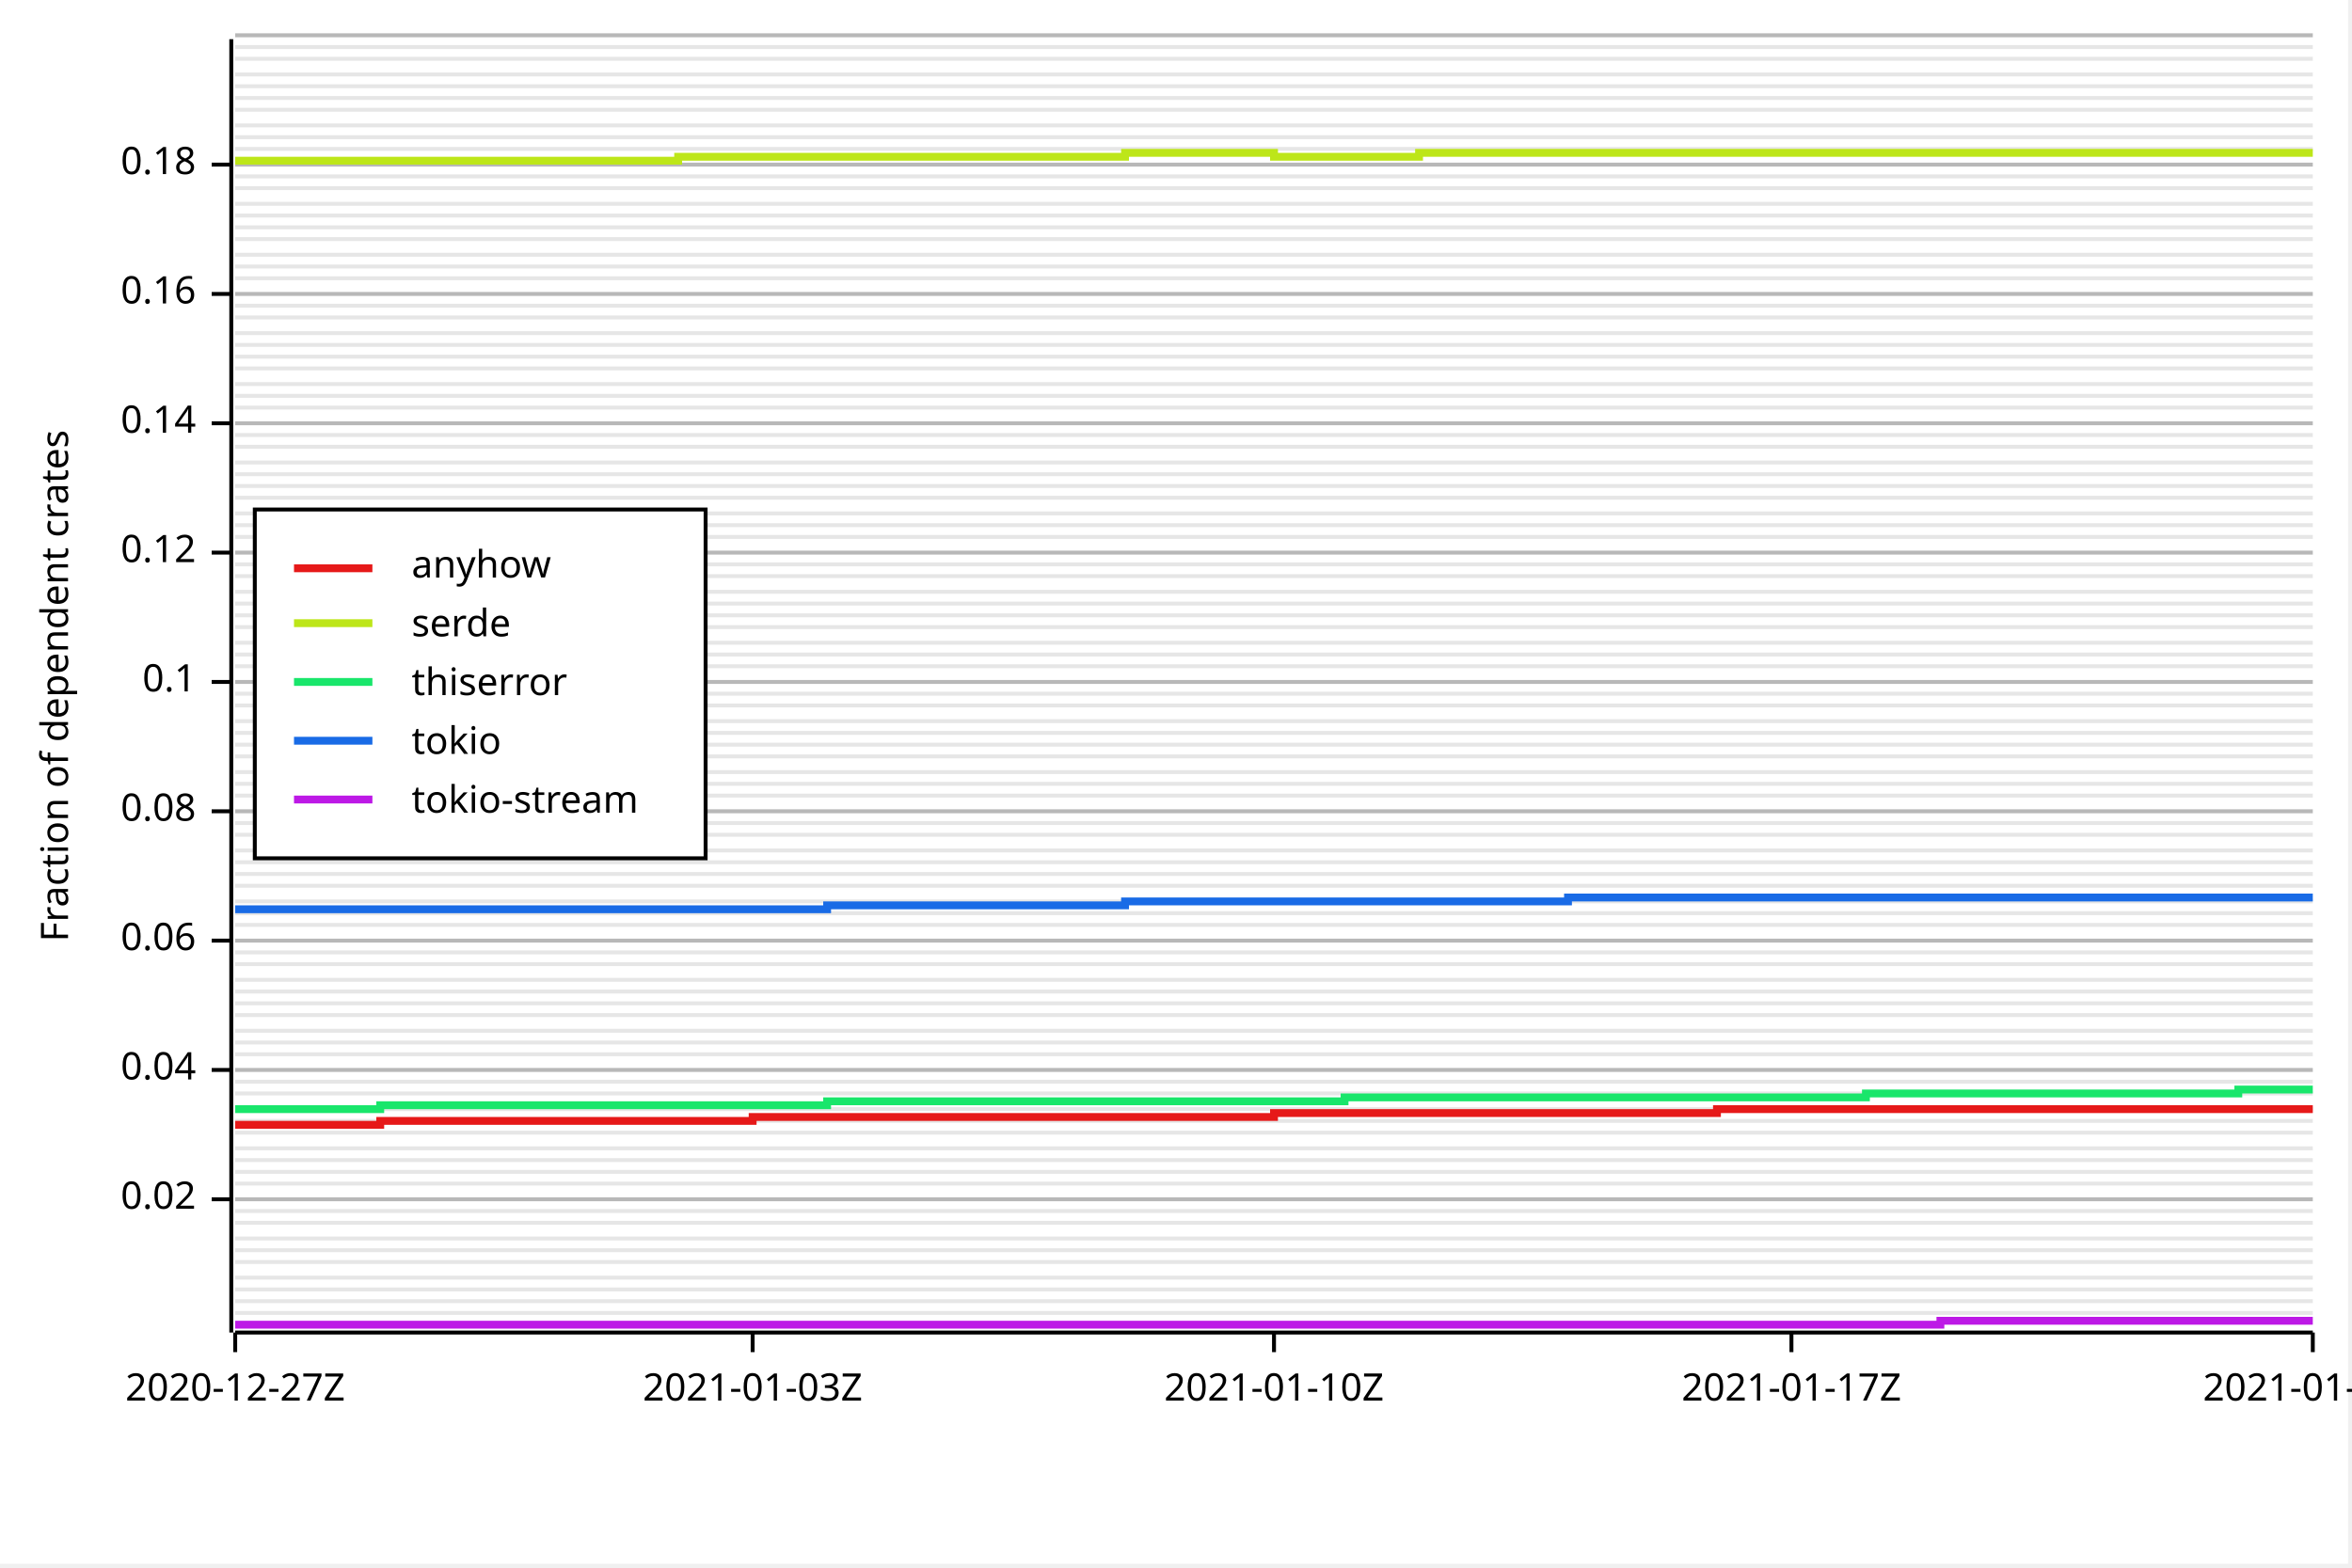
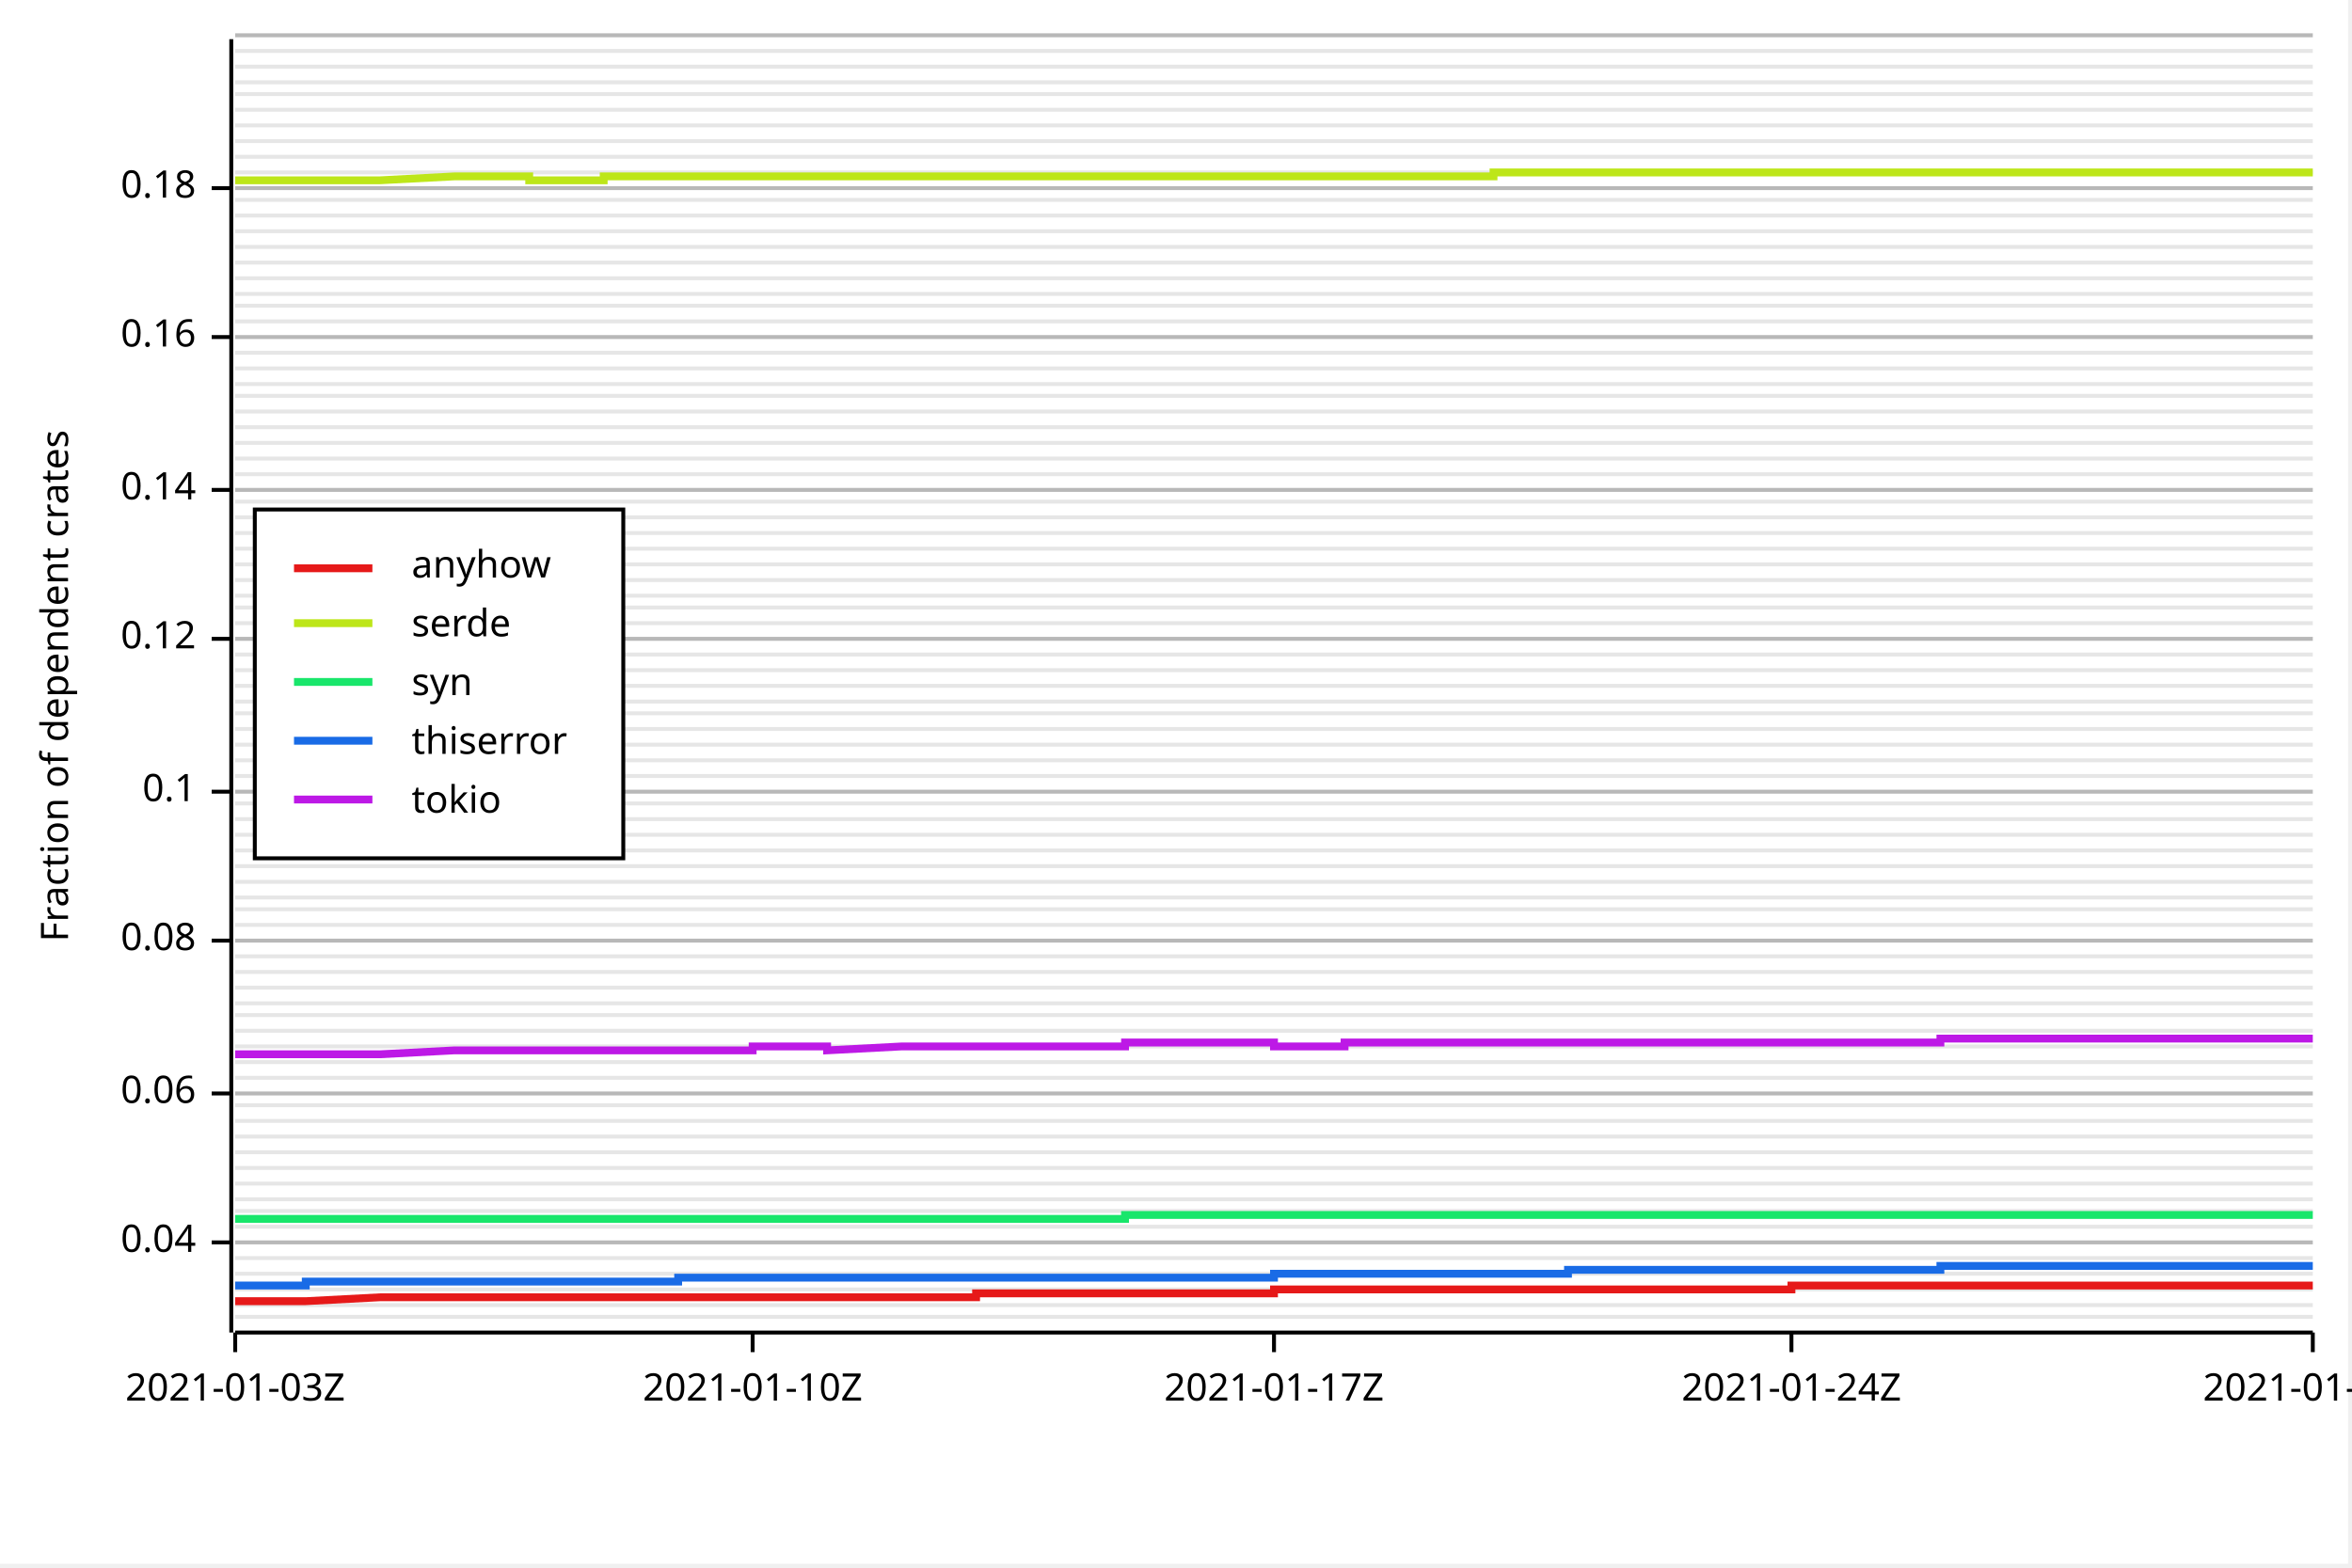
<svg xmlns="http://www.w3.org/2000/svg" width="600" height="400" viewBox="0 0 600 400">
  <rect x="0" y="0" width="599" height="399" opacity="1" fill="#FFFFFF" stroke="none" />
-   <line opacity="0.1" stroke="#000000" stroke-width="1" x1="60" y1="335" x2="590" y2="335" />
-   <line opacity="0.1" stroke="#000000" stroke-width="1" x1="60" y1="332" x2="590" y2="332" />
+   <line opacity="0.1" stroke="#000000" stroke-width="1" x1="60" y1="336" x2="590" y2="336" />
+   <line opacity="0.1" stroke="#000000" stroke-width="1" x1="60" y1="333" x2="590" y2="333" />
  <line opacity="0.1" stroke="#000000" stroke-width="1" x1="60" y1="329" x2="590" y2="329" />
-   <line opacity="0.1" stroke="#000000" stroke-width="1" x1="60" y1="326" x2="590" y2="326" />
-   <line opacity="0.1" stroke="#000000" stroke-width="1" x1="60" y1="322" x2="590" y2="322" />
-   <line opacity="0.1" stroke="#000000" stroke-width="1" x1="60" y1="319" x2="590" y2="319" />
-   <line opacity="0.1" stroke="#000000" stroke-width="1" x1="60" y1="316" x2="590" y2="316" />
-   <line opacity="0.1" stroke="#000000" stroke-width="1" x1="60" y1="312" x2="590" y2="312" />
+   <line opacity="0.1" stroke="#000000" stroke-width="1" x1="60" y1="325" x2="590" y2="325" />
+   <line opacity="0.1" stroke="#000000" stroke-width="1" x1="60" y1="321" x2="590" y2="321" />
+   <line opacity="0.1" stroke="#000000" stroke-width="1" x1="60" y1="317" x2="590" y2="317" />
+   <line opacity="0.1" stroke="#000000" stroke-width="1" x1="60" y1="313" x2="590" y2="313" />
  <line opacity="0.1" stroke="#000000" stroke-width="1" x1="60" y1="309" x2="590" y2="309" />
  <line opacity="0.1" stroke="#000000" stroke-width="1" x1="60" y1="306" x2="590" y2="306" />
  <line opacity="0.1" stroke="#000000" stroke-width="1" x1="60" y1="302" x2="590" y2="302" />
-   <line opacity="0.1" stroke="#000000" stroke-width="1" x1="60" y1="299" x2="590" y2="299" />
-   <line opacity="0.1" stroke="#000000" stroke-width="1" x1="60" y1="296" x2="590" y2="296" />
-   <line opacity="0.1" stroke="#000000" stroke-width="1" x1="60" y1="293" x2="590" y2="293" />
-   <line opacity="0.1" stroke="#000000" stroke-width="1" x1="60" y1="289" x2="590" y2="289" />
+   <line opacity="0.1" stroke="#000000" stroke-width="1" x1="60" y1="298" x2="590" y2="298" />
+   <line opacity="0.1" stroke="#000000" stroke-width="1" x1="60" y1="294" x2="590" y2="294" />
+   <line opacity="0.1" stroke="#000000" stroke-width="1" x1="60" y1="290" x2="590" y2="290" />
  <line opacity="0.1" stroke="#000000" stroke-width="1" x1="60" y1="286" x2="590" y2="286" />
-   <line opacity="0.1" stroke="#000000" stroke-width="1" x1="60" y1="283" x2="590" y2="283" />
+   <line opacity="0.1" stroke="#000000" stroke-width="1" x1="60" y1="282" x2="590" y2="282" />
  <line opacity="0.1" stroke="#000000" stroke-width="1" x1="60" y1="279" x2="590" y2="279" />
-   <line opacity="0.1" stroke="#000000" stroke-width="1" x1="60" y1="276" x2="590" y2="276" />
-   <line opacity="0.1" stroke="#000000" stroke-width="1" x1="60" y1="273" x2="590" y2="273" />
-   <line opacity="0.1" stroke="#000000" stroke-width="1" x1="60" y1="269" x2="590" y2="269" />
-   <line opacity="0.1" stroke="#000000" stroke-width="1" x1="60" y1="266" x2="590" y2="266" />
+   <line opacity="0.1" stroke="#000000" stroke-width="1" x1="60" y1="275" x2="590" y2="275" />
+   <line opacity="0.1" stroke="#000000" stroke-width="1" x1="60" y1="271" x2="590" y2="271" />
+   <line opacity="0.1" stroke="#000000" stroke-width="1" x1="60" y1="267" x2="590" y2="267" />
  <line opacity="0.1" stroke="#000000" stroke-width="1" x1="60" y1="263" x2="590" y2="263" />
  <line opacity="0.1" stroke="#000000" stroke-width="1" x1="60" y1="259" x2="590" y2="259" />
  <line opacity="0.1" stroke="#000000" stroke-width="1" x1="60" y1="256" x2="590" y2="256" />
-   <line opacity="0.1" stroke="#000000" stroke-width="1" x1="60" y1="253" x2="590" y2="253" />
-   <line opacity="0.1" stroke="#000000" stroke-width="1" x1="60" y1="250" x2="590" y2="250" />
-   <line opacity="0.1" stroke="#000000" stroke-width="1" x1="60" y1="246" x2="590" y2="246" />
-   <line opacity="0.1" stroke="#000000" stroke-width="1" x1="60" y1="243" x2="590" y2="243" />
+   <line opacity="0.1" stroke="#000000" stroke-width="1" x1="60" y1="252" x2="590" y2="252" />
+   <line opacity="0.1" stroke="#000000" stroke-width="1" x1="60" y1="248" x2="590" y2="248" />
+   <line opacity="0.1" stroke="#000000" stroke-width="1" x1="60" y1="244" x2="590" y2="244" />
  <line opacity="0.1" stroke="#000000" stroke-width="1" x1="60" y1="240" x2="590" y2="240" />
  <line opacity="0.1" stroke="#000000" stroke-width="1" x1="60" y1="236" x2="590" y2="236" />
-   <line opacity="0.1" stroke="#000000" stroke-width="1" x1="60" y1="233" x2="590" y2="233" />
-   <line opacity="0.1" stroke="#000000" stroke-width="1" x1="60" y1="230" x2="590" y2="230" />
-   <line opacity="0.1" stroke="#000000" stroke-width="1" x1="60" y1="226" x2="590" y2="226" />
-   <line opacity="0.1" stroke="#000000" stroke-width="1" x1="60" y1="223" x2="590" y2="223" />
-   <line opacity="0.1" stroke="#000000" stroke-width="1" x1="60" y1="220" x2="590" y2="220" />
+   <line opacity="0.1" stroke="#000000" stroke-width="1" x1="60" y1="232" x2="590" y2="232" />
+   <line opacity="0.1" stroke="#000000" stroke-width="1" x1="60" y1="229" x2="590" y2="229" />
+   <line opacity="0.1" stroke="#000000" stroke-width="1" x1="60" y1="225" x2="590" y2="225" />
+   <line opacity="0.1" stroke="#000000" stroke-width="1" x1="60" y1="221" x2="590" y2="221" />
  <line opacity="0.1" stroke="#000000" stroke-width="1" x1="60" y1="217" x2="590" y2="217" />
  <line opacity="0.1" stroke="#000000" stroke-width="1" x1="60" y1="213" x2="590" y2="213" />
-   <line opacity="0.1" stroke="#000000" stroke-width="1" x1="60" y1="210" x2="590" y2="210" />
-   <line opacity="0.1" stroke="#000000" stroke-width="1" x1="60" y1="207" x2="590" y2="207" />
-   <line opacity="0.1" stroke="#000000" stroke-width="1" x1="60" y1="203" x2="590" y2="203" />
-   <line opacity="0.1" stroke="#000000" stroke-width="1" x1="60" y1="200" x2="590" y2="200" />
-   <line opacity="0.1" stroke="#000000" stroke-width="1" x1="60" y1="197" x2="590" y2="197" />
-   <line opacity="0.1" stroke="#000000" stroke-width="1" x1="60" y1="193" x2="590" y2="193" />
+   <line opacity="0.1" stroke="#000000" stroke-width="1" x1="60" y1="209" x2="590" y2="209" />
+   <line opacity="0.1" stroke="#000000" stroke-width="1" x1="60" y1="205" x2="590" y2="205" />
+   <line opacity="0.1" stroke="#000000" stroke-width="1" x1="60" y1="202" x2="590" y2="202" />
+   <line opacity="0.1" stroke="#000000" stroke-width="1" x1="60" y1="198" x2="590" y2="198" />
+   <line opacity="0.1" stroke="#000000" stroke-width="1" x1="60" y1="194" x2="590" y2="194" />
  <line opacity="0.1" stroke="#000000" stroke-width="1" x1="60" y1="190" x2="590" y2="190" />
-   <line opacity="0.1" stroke="#000000" stroke-width="1" x1="60" y1="187" x2="590" y2="187" />
-   <line opacity="0.1" stroke="#000000" stroke-width="1" x1="60" y1="184" x2="590" y2="184" />
-   <line opacity="0.1" stroke="#000000" stroke-width="1" x1="60" y1="180" x2="590" y2="180" />
-   <line opacity="0.1" stroke="#000000" stroke-width="1" x1="60" y1="177" x2="590" y2="177" />
-   <line opacity="0.1" stroke="#000000" stroke-width="1" x1="60" y1="174" x2="590" y2="174" />
-   <line opacity="0.1" stroke="#000000" stroke-width="1" x1="60" y1="170" x2="590" y2="170" />
+   <line opacity="0.1" stroke="#000000" stroke-width="1" x1="60" y1="186" x2="590" y2="186" />
+   <line opacity="0.1" stroke="#000000" stroke-width="1" x1="60" y1="182" x2="590" y2="182" />
+   <line opacity="0.1" stroke="#000000" stroke-width="1" x1="60" y1="179" x2="590" y2="179" />
+   <line opacity="0.1" stroke="#000000" stroke-width="1" x1="60" y1="175" x2="590" y2="175" />
+   <line opacity="0.1" stroke="#000000" stroke-width="1" x1="60" y1="171" x2="590" y2="171" />
  <line opacity="0.1" stroke="#000000" stroke-width="1" x1="60" y1="167" x2="590" y2="167" />
-   <line opacity="0.1" stroke="#000000" stroke-width="1" x1="60" y1="164" x2="590" y2="164" />
-   <line opacity="0.1" stroke="#000000" stroke-width="1" x1="60" y1="160" x2="590" y2="160" />
-   <line opacity="0.1" stroke="#000000" stroke-width="1" x1="60" y1="157" x2="590" y2="157" />
-   <line opacity="0.1" stroke="#000000" stroke-width="1" x1="60" y1="154" x2="590" y2="154" />
-   <line opacity="0.1" stroke="#000000" stroke-width="1" x1="60" y1="151" x2="590" y2="151" />
-   <line opacity="0.1" stroke="#000000" stroke-width="1" x1="60" y1="147" x2="590" y2="147" />
+   <line opacity="0.1" stroke="#000000" stroke-width="1" x1="60" y1="163" x2="590" y2="163" />
+   <line opacity="0.1" stroke="#000000" stroke-width="1" x1="60" y1="159" x2="590" y2="159" />
+   <line opacity="0.1" stroke="#000000" stroke-width="1" x1="60" y1="155" x2="590" y2="155" />
+   <line opacity="0.1" stroke="#000000" stroke-width="1" x1="60" y1="152" x2="590" y2="152" />
+   <line opacity="0.1" stroke="#000000" stroke-width="1" x1="60" y1="148" x2="590" y2="148" />
  <line opacity="0.1" stroke="#000000" stroke-width="1" x1="60" y1="144" x2="590" y2="144" />
-   <line opacity="0.1" stroke="#000000" stroke-width="1" x1="60" y1="141" x2="590" y2="141" />
-   <line opacity="0.1" stroke="#000000" stroke-width="1" x1="60" y1="137" x2="590" y2="137" />
-   <line opacity="0.1" stroke="#000000" stroke-width="1" x1="60" y1="134" x2="590" y2="134" />
-   <line opacity="0.1" stroke="#000000" stroke-width="1" x1="60" y1="131" x2="590" y2="131" />
-   <line opacity="0.1" stroke="#000000" stroke-width="1" x1="60" y1="127" x2="590" y2="127" />
-   <line opacity="0.1" stroke="#000000" stroke-width="1" x1="60" y1="124" x2="590" y2="124" />
+   <line opacity="0.1" stroke="#000000" stroke-width="1" x1="60" y1="140" x2="590" y2="140" />
+   <line opacity="0.1" stroke="#000000" stroke-width="1" x1="60" y1="136" x2="590" y2="136" />
+   <line opacity="0.1" stroke="#000000" stroke-width="1" x1="60" y1="132" x2="590" y2="132" />
+   <line opacity="0.1" stroke="#000000" stroke-width="1" x1="60" y1="128" x2="590" y2="128" />
+   <line opacity="0.1" stroke="#000000" stroke-width="1" x1="60" y1="125" x2="590" y2="125" />
  <line opacity="0.1" stroke="#000000" stroke-width="1" x1="60" y1="121" x2="590" y2="121" />
-   <line opacity="0.1" stroke="#000000" stroke-width="1" x1="60" y1="118" x2="590" y2="118" />
-   <line opacity="0.1" stroke="#000000" stroke-width="1" x1="60" y1="114" x2="590" y2="114" />
-   <line opacity="0.1" stroke="#000000" stroke-width="1" x1="60" y1="111" x2="590" y2="111" />
-   <line opacity="0.1" stroke="#000000" stroke-width="1" x1="60" y1="108" x2="590" y2="108" />
-   <line opacity="0.1" stroke="#000000" stroke-width="1" x1="60" y1="104" x2="590" y2="104" />
+   <line opacity="0.1" stroke="#000000" stroke-width="1" x1="60" y1="117" x2="590" y2="117" />
+   <line opacity="0.1" stroke="#000000" stroke-width="1" x1="60" y1="113" x2="590" y2="113" />
+   <line opacity="0.1" stroke="#000000" stroke-width="1" x1="60" y1="109" x2="590" y2="109" />
+   <line opacity="0.1" stroke="#000000" stroke-width="1" x1="60" y1="105" x2="590" y2="105" />
  <line opacity="0.1" stroke="#000000" stroke-width="1" x1="60" y1="101" x2="590" y2="101" />
  <line opacity="0.1" stroke="#000000" stroke-width="1" x1="60" y1="98" x2="590" y2="98" />
  <line opacity="0.1" stroke="#000000" stroke-width="1" x1="60" y1="94" x2="590" y2="94" />
-   <line opacity="0.1" stroke="#000000" stroke-width="1" x1="60" y1="91" x2="590" y2="91" />
-   <line opacity="0.1" stroke="#000000" stroke-width="1" x1="60" y1="88" x2="590" y2="88" />
-   <line opacity="0.1" stroke="#000000" stroke-width="1" x1="60" y1="85" x2="590" y2="85" />
-   <line opacity="0.1" stroke="#000000" stroke-width="1" x1="60" y1="81" x2="590" y2="81" />
+   <line opacity="0.1" stroke="#000000" stroke-width="1" x1="60" y1="90" x2="590" y2="90" />
+   <line opacity="0.1" stroke="#000000" stroke-width="1" x1="60" y1="86" x2="590" y2="86" />
+   <line opacity="0.1" stroke="#000000" stroke-width="1" x1="60" y1="82" x2="590" y2="82" />
  <line opacity="0.1" stroke="#000000" stroke-width="1" x1="60" y1="78" x2="590" y2="78" />
  <line opacity="0.1" stroke="#000000" stroke-width="1" x1="60" y1="75" x2="590" y2="75" />
  <line opacity="0.1" stroke="#000000" stroke-width="1" x1="60" y1="71" x2="590" y2="71" />
-   <line opacity="0.1" stroke="#000000" stroke-width="1" x1="60" y1="68" x2="590" y2="68" />
-   <line opacity="0.1" stroke="#000000" stroke-width="1" x1="60" y1="65" x2="590" y2="65" />
-   <line opacity="0.1" stroke="#000000" stroke-width="1" x1="60" y1="61" x2="590" y2="61" />
-   <line opacity="0.1" stroke="#000000" stroke-width="1" x1="60" y1="58" x2="590" y2="58" />
+   <line opacity="0.1" stroke="#000000" stroke-width="1" x1="60" y1="67" x2="590" y2="67" />
+   <line opacity="0.1" stroke="#000000" stroke-width="1" x1="60" y1="63" x2="590" y2="63" />
+   <line opacity="0.1" stroke="#000000" stroke-width="1" x1="60" y1="59" x2="590" y2="59" />
  <line opacity="0.1" stroke="#000000" stroke-width="1" x1="60" y1="55" x2="590" y2="55" />
-   <line opacity="0.1" stroke="#000000" stroke-width="1" x1="60" y1="52" x2="590" y2="52" />
+   <line opacity="0.1" stroke="#000000" stroke-width="1" x1="60" y1="51" x2="590" y2="51" />
  <line opacity="0.1" stroke="#000000" stroke-width="1" x1="60" y1="48" x2="590" y2="48" />
-   <line opacity="0.1" stroke="#000000" stroke-width="1" x1="60" y1="45" x2="590" y2="45" />
-   <line opacity="0.1" stroke="#000000" stroke-width="1" x1="60" y1="42" x2="590" y2="42" />
-   <line opacity="0.1" stroke="#000000" stroke-width="1" x1="60" y1="38" x2="590" y2="38" />
-   <line opacity="0.1" stroke="#000000" stroke-width="1" x1="60" y1="35" x2="590" y2="35" />
+   <line opacity="0.1" stroke="#000000" stroke-width="1" x1="60" y1="44" x2="590" y2="44" />
+   <line opacity="0.1" stroke="#000000" stroke-width="1" x1="60" y1="40" x2="590" y2="40" />
+   <line opacity="0.1" stroke="#000000" stroke-width="1" x1="60" y1="36" x2="590" y2="36" />
  <line opacity="0.1" stroke="#000000" stroke-width="1" x1="60" y1="32" x2="590" y2="32" />
  <line opacity="0.1" stroke="#000000" stroke-width="1" x1="60" y1="28" x2="590" y2="28" />
-   <line opacity="0.1" stroke="#000000" stroke-width="1" x1="60" y1="25" x2="590" y2="25" />
-   <line opacity="0.1" stroke="#000000" stroke-width="1" x1="60" y1="22" x2="590" y2="22" />
-   <line opacity="0.1" stroke="#000000" stroke-width="1" x1="60" y1="19" x2="590" y2="19" />
-   <line opacity="0.1" stroke="#000000" stroke-width="1" x1="60" y1="15" x2="590" y2="15" />
-   <line opacity="0.1" stroke="#000000" stroke-width="1" x1="60" y1="12" x2="590" y2="12" />
+   <line opacity="0.1" stroke="#000000" stroke-width="1" x1="60" y1="24" x2="590" y2="24" />
+   <line opacity="0.1" stroke="#000000" stroke-width="1" x1="60" y1="21" x2="590" y2="21" />
+   <line opacity="0.1" stroke="#000000" stroke-width="1" x1="60" y1="17" x2="590" y2="17" />
+   <line opacity="0.1" stroke="#000000" stroke-width="1" x1="60" y1="13" x2="590" y2="13" />
  <line opacity="0.1" stroke="#000000" stroke-width="1" x1="60" y1="9" x2="590" y2="9" />
  <text x="10" y="175" dy="0.76em" text-anchor="middle" font-family="sans-serif" font-size="9.677" opacity="1" fill="#000000" transform="rotate(270, 10, 175)">
Fraction of dependent crates
</text>
-   <line opacity="0.2" stroke="#000000" stroke-width="1" x1="60" y1="306" x2="590" y2="306" />
-   <line opacity="0.2" stroke="#000000" stroke-width="1" x1="60" y1="273" x2="590" y2="273" />
+   <line opacity="0.2" stroke="#000000" stroke-width="1" x1="60" y1="317" x2="590" y2="317" />
+   <line opacity="0.2" stroke="#000000" stroke-width="1" x1="60" y1="279" x2="590" y2="279" />
  <line opacity="0.2" stroke="#000000" stroke-width="1" x1="60" y1="240" x2="590" y2="240" />
-   <line opacity="0.2" stroke="#000000" stroke-width="1" x1="60" y1="207" x2="590" y2="207" />
-   <line opacity="0.2" stroke="#000000" stroke-width="1" x1="60" y1="174" x2="590" y2="174" />
-   <line opacity="0.2" stroke="#000000" stroke-width="1" x1="60" y1="141" x2="590" y2="141" />
-   <line opacity="0.2" stroke="#000000" stroke-width="1" x1="60" y1="108" x2="590" y2="108" />
-   <line opacity="0.2" stroke="#000000" stroke-width="1" x1="60" y1="75" x2="590" y2="75" />
-   <line opacity="0.2" stroke="#000000" stroke-width="1" x1="60" y1="42" x2="590" y2="42" />
+   <line opacity="0.2" stroke="#000000" stroke-width="1" x1="60" y1="202" x2="590" y2="202" />
+   <line opacity="0.2" stroke="#000000" stroke-width="1" x1="60" y1="163" x2="590" y2="163" />
+   <line opacity="0.2" stroke="#000000" stroke-width="1" x1="60" y1="125" x2="590" y2="125" />
+   <line opacity="0.2" stroke="#000000" stroke-width="1" x1="60" y1="86" x2="590" y2="86" />
+   <line opacity="0.2" stroke="#000000" stroke-width="1" x1="60" y1="48" x2="590" y2="48" />
  <line opacity="0.2" stroke="#000000" stroke-width="1" x1="60" y1="9" x2="590" y2="9" />
  <polyline fill="none" opacity="1" stroke="#000000" stroke-width="1" points="59,10 59,340 " />
-   <text x="50" y="306" dy="0.5ex" text-anchor="end" font-family="sans-serif" font-size="9.677" opacity="1" fill="#000000">
- 0.02
- </text>
-   <polyline fill="none" opacity="1" stroke="#000000" stroke-width="1" points="54,306 59,306 " />
-   <text x="50" y="273" dy="0.5ex" text-anchor="end" font-family="sans-serif" font-size="9.677" opacity="1" fill="#000000">
+   <text x="50" y="317" dy="0.5ex" text-anchor="end" font-family="sans-serif" font-size="9.677" opacity="1" fill="#000000">
0.04
</text>
-   <polyline fill="none" opacity="1" stroke="#000000" stroke-width="1" points="54,273 59,273 " />
-   <text x="50" y="240" dy="0.5ex" text-anchor="end" font-family="sans-serif" font-size="9.677" opacity="1" fill="#000000">
+   <polyline fill="none" opacity="1" stroke="#000000" stroke-width="1" points="54,317 59,317 " />
+   <text x="50" y="279" dy="0.5ex" text-anchor="end" font-family="sans-serif" font-size="9.677" opacity="1" fill="#000000">
0.06
</text>
-   <polyline fill="none" opacity="1" stroke="#000000" stroke-width="1" points="54,240 59,240 " />
-   <text x="50" y="207" dy="0.5ex" text-anchor="end" font-family="sans-serif" font-size="9.677" opacity="1" fill="#000000">
+   <polyline fill="none" opacity="1" stroke="#000000" stroke-width="1" points="54,279 59,279 " />
+   <text x="50" y="240" dy="0.5ex" text-anchor="end" font-family="sans-serif" font-size="9.677" opacity="1" fill="#000000">
0.08
</text>
-   <polyline fill="none" opacity="1" stroke="#000000" stroke-width="1" points="54,207 59,207 " />
-   <text x="50" y="174" dy="0.5ex" text-anchor="end" font-family="sans-serif" font-size="9.677" opacity="1" fill="#000000">
+   <polyline fill="none" opacity="1" stroke="#000000" stroke-width="1" points="54,240 59,240 " />
+   <text x="50" y="202" dy="0.5ex" text-anchor="end" font-family="sans-serif" font-size="9.677" opacity="1" fill="#000000">
0.1
</text>
-   <polyline fill="none" opacity="1" stroke="#000000" stroke-width="1" points="54,174 59,174 " />
-   <text x="50" y="141" dy="0.5ex" text-anchor="end" font-family="sans-serif" font-size="9.677" opacity="1" fill="#000000">
+   <polyline fill="none" opacity="1" stroke="#000000" stroke-width="1" points="54,202 59,202 " />
+   <text x="50" y="163" dy="0.5ex" text-anchor="end" font-family="sans-serif" font-size="9.677" opacity="1" fill="#000000">
0.12
</text>
-   <polyline fill="none" opacity="1" stroke="#000000" stroke-width="1" points="54,141 59,141 " />
-   <text x="50" y="108" dy="0.5ex" text-anchor="end" font-family="sans-serif" font-size="9.677" opacity="1" fill="#000000">
+   <polyline fill="none" opacity="1" stroke="#000000" stroke-width="1" points="54,163 59,163 " />
+   <text x="50" y="125" dy="0.5ex" text-anchor="end" font-family="sans-serif" font-size="9.677" opacity="1" fill="#000000">
0.14
</text>
-   <polyline fill="none" opacity="1" stroke="#000000" stroke-width="1" points="54,108 59,108 " />
-   <text x="50" y="75" dy="0.5ex" text-anchor="end" font-family="sans-serif" font-size="9.677" opacity="1" fill="#000000">
+   <polyline fill="none" opacity="1" stroke="#000000" stroke-width="1" points="54,125 59,125 " />
+   <text x="50" y="86" dy="0.5ex" text-anchor="end" font-family="sans-serif" font-size="9.677" opacity="1" fill="#000000">
0.16
</text>
-   <polyline fill="none" opacity="1" stroke="#000000" stroke-width="1" points="54,75 59,75 " />
-   <text x="50" y="42" dy="0.5ex" text-anchor="end" font-family="sans-serif" font-size="9.677" opacity="1" fill="#000000">
+   <polyline fill="none" opacity="1" stroke="#000000" stroke-width="1" points="54,86 59,86 " />
+   <text x="50" y="48" dy="0.5ex" text-anchor="end" font-family="sans-serif" font-size="9.677" opacity="1" fill="#000000">
0.18
</text>
-   <polyline fill="none" opacity="1" stroke="#000000" stroke-width="1" points="54,42 59,42 " />
+   <polyline fill="none" opacity="1" stroke="#000000" stroke-width="1" points="54,48 59,48 " />
  <polyline fill="none" opacity="1" stroke="#000000" stroke-width="1" points="60,340 590,340 " />
  <text x="60" y="350" dy="0.76em" text-anchor="middle" font-family="sans-serif" font-size="9.677" opacity="1" fill="#000000">
- 2020-12-27Z
+ 2021-01-03Z
</text>
  <polyline fill="none" opacity="1" stroke="#000000" stroke-width="1" points="60,340 60,345 " />
  <text x="192" y="350" dy="0.76em" text-anchor="middle" font-family="sans-serif" font-size="9.677" opacity="1" fill="#000000">
- 2021-01-03Z
+ 2021-01-10Z
</text>
  <polyline fill="none" opacity="1" stroke="#000000" stroke-width="1" points="192,340 192,345 " />
  <text x="325" y="350" dy="0.76em" text-anchor="middle" font-family="sans-serif" font-size="9.677" opacity="1" fill="#000000">
- 2021-01-10Z
+ 2021-01-17Z
</text>
  <polyline fill="none" opacity="1" stroke="#000000" stroke-width="1" points="325,340 325,345 " />
  <text x="457" y="350" dy="0.76em" text-anchor="middle" font-family="sans-serif" font-size="9.677" opacity="1" fill="#000000">
- 2021-01-17Z
+ 2021-01-24Z
</text>
  <polyline fill="none" opacity="1" stroke="#000000" stroke-width="1" points="457,340 457,345 " />
  <text x="590" y="350" dy="0.76em" text-anchor="middle" font-family="sans-serif" font-size="9.677" opacity="1" fill="#000000">
- 2021-01-24Z
+ 2021-01-31Z
</text>
  <polyline fill="none" opacity="1" stroke="#000000" stroke-width="1" points="590,340 590,345 " />
-   <polyline fill="none" opacity="1" stroke="#E61919" stroke-width="2" points="60,287 60,287 78,287 78,287 97,287 97,286 116,286 116,286 135,286 135,286 154,286 154,286 173,286 173,286 192,286 192,285 211,285 211,285 230,285 230,285 249,285 268,285 268,285 287,285 287,285 306,285 306,285 325,285 325,284 343,284 343,284 362,284 362,284 381,284 381,284 400,284 400,284 419,284 419,284 438,284 438,283 457,283 457,283 476,283 476,283 495,283 495,283 514,283 514,283 533,283 533,283 552,283 552,283 571,283 571,283 590,283 " />
-   <polyline fill="none" opacity="1" stroke="#BDE619" stroke-width="2" points="60,41 60,41 78,41 78,41 97,41 97,41 116,41 116,41 135,41 135,41 154,41 154,41 173,41 173,40 192,40 192,40 211,40 211,40 230,40 230,40 249,40 268,40 268,40 287,40 287,39 306,39 306,39 325,39 325,40 343,40 343,40 362,40 362,39 381,39 381,39 400,39 400,39 419,39 419,39 438,39 438,39 457,39 457,39 476,39 476,39 495,39 495,39 514,39 514,39 533,39 533,39 552,39 552,39 571,39 571,39 590,39 " />
-   <polyline fill="none" opacity="1" stroke="#19E66B" stroke-width="2" points="60,283 60,283 78,283 78,283 97,283 97,282 116,282 116,282 135,282 135,282 154,282 154,282 173,282 173,282 192,282 192,282 211,282 211,281 230,281 230,281 249,281 268,281 268,281 287,281 287,281 306,281 306,281 325,281 325,281 343,281 343,280 362,280 362,280 381,280 381,280 400,280 400,280 419,280 419,280 438,280 438,280 457,280 457,280 476,280 476,279 495,279 495,279 514,279 514,279 533,279 533,279 552,279 552,279 571,279 571,278 590,278 " />
-   <polyline fill="none" opacity="1" stroke="#196BE6" stroke-width="2" points="60,232 60,232 78,232 78,232 97,232 97,232 116,232 116,232 135,232 135,232 154,232 154,232 173,232 173,232 192,232 192,232 211,232 211,231 230,231 230,231 249,231 268,231 268,231 287,231 287,230 306,230 306,230 325,230 325,230 343,230 343,230 362,230 362,230 381,230 381,230 400,230 400,229 419,229 419,229 438,229 438,229 457,229 457,229 476,229 476,229 495,229 495,229 514,229 514,229 533,229 533,229 552,229 552,229 571,229 571,229 590,229 " />
-   <polyline fill="none" opacity="1" stroke="#BD19E6" stroke-width="2" points="60,338 78,338 97,338 116,338 116,338 135,338 135,338 154,338 154,338 173,338 173,338 192,338 192,338 211,338 211,338 230,338 249,338 268,338 268,338 287,338 287,338 306,338 306,338 325,338 325,338 343,338 343,338 362,338 362,338 381,338 381,338 400,338 400,338 419,338 419,338 438,338 438,338 457,338 457,338 476,338 476,338 495,338 495,337 514,337 514,337 533,337 533,337 552,337 552,337 571,337 571,337 590,337 " />
-   <rect x="65" y="130" width="115" height="89" opacity="1" fill="#FFFFFF" stroke="none" />
-   <rect x="65" y="130" width="115" height="89" opacity="1" fill="none" stroke="#000000" />
+   <polyline fill="none" opacity="1" stroke="#E61919" stroke-width="2" points="60,332 60,332 78,332 78,332 97,331 97,331 116,331 135,331 135,331 154,331 154,331 173,331 173,331 192,331 192,331 211,331 211,331 230,331 230,331 249,331 249,330 268,330 268,330 287,330 287,330 306,330 306,330 325,330 325,329 343,329 343,329 362,329 362,329 381,329 381,329 400,329 400,329 419,329 419,329 438,329 438,329 457,329 457,328 476,328 476,328 495,328 495,328 514,328 514,328 533,328 533,328 552,328 552,328 571,328 571,328 590,328 " />
+   <polyline fill="none" opacity="1" stroke="#BDE619" stroke-width="2" points="60,46 60,46 78,46 78,46 97,46 97,46 116,45 135,45 135,46 154,46 154,45 173,45 173,45 192,45 192,45 211,45 211,45 230,45 230,45 249,45 249,45 268,45 268,45 287,45 287,45 306,45 306,45 325,45 325,45 343,45 343,45 362,45 362,45 381,45 381,44 400,44 400,44 419,44 419,44 438,44 438,44 457,44 457,44 476,44 476,44 495,44 495,44 514,44 514,44 533,44 533,44 552,44 552,44 571,44 571,44 590,44 " />
+   <polyline fill="none" opacity="1" stroke="#19E66B" stroke-width="2" points="60,311 60,311 78,311 78,311 97,311 97,311 116,311 135,311 135,311 154,311 154,311 173,311 173,311 192,311 192,311 211,311 211,311 230,311 230,311 249,311 249,311 268,311 268,311 287,311 287,310 306,310 306,310 325,310 325,310 343,310 343,310 362,310 362,310 381,310 381,310 400,310 400,310 419,310 419,310 438,310 438,310 457,310 457,310 476,310 476,310 495,310 495,310 514,310 514,310 533,310 533,310 552,310 552,310 571,310 571,310 590,310 " />
+   <polyline fill="none" opacity="1" stroke="#196BE6" stroke-width="2" points="60,328 60,328 78,328 78,327 97,327 97,327 116,327 135,327 135,327 154,327 154,327 173,327 173,326 192,326 192,326 211,326 211,326 230,326 230,326 249,326 249,326 268,326 268,326 287,326 287,326 306,326 306,326 325,326 325,325 343,325 343,325 362,325 362,325 381,325 381,325 400,325 400,324 419,324 419,324 438,324 438,324 457,324 457,324 476,324 476,324 495,324 495,323 514,323 514,323 533,323 533,323 552,323 552,323 571,323 571,323 590,323 " />
+   <polyline fill="none" opacity="1" stroke="#BD19E6" stroke-width="2" points="60,269 60,269 78,269 78,269 97,269 97,269 116,268 135,268 135,268 154,268 154,268 173,268 173,268 192,268 192,267 211,267 211,268 230,267 230,267 249,267 249,267 268,267 268,267 287,267 287,266 306,266 306,266 325,266 325,267 343,267 343,266 362,266 362,266 381,266 381,266 400,266 400,266 419,266 419,266 438,266 438,266 457,266 457,266 476,266 476,266 495,266 495,265 514,265 514,265 533,265 533,265 552,265 552,265 571,265 571,265 590,265 " />
+   <rect x="65" y="130" width="94" height="89" opacity="1" fill="#FFFFFF" stroke="none" />
+   <rect x="65" y="130" width="94" height="89" opacity="1" fill="none" stroke="#000000" />
  <text x="105" y="140" dy="0.76em" text-anchor="start" font-family="sans-serif" font-size="9.677" opacity="1" fill="#000000">
anyhow
</text>
  <text x="105" y="155" dy="0.76em" text-anchor="start" font-family="sans-serif" font-size="9.677" opacity="1" fill="#000000">
serde
</text>
  <text x="105" y="170" dy="0.76em" text-anchor="start" font-family="sans-serif" font-size="9.677" opacity="1" fill="#000000">
+ syn
+ </text>
+   <text x="105" y="185" dy="0.76em" text-anchor="start" font-family="sans-serif" font-size="9.677" opacity="1" fill="#000000">
thiserror
</text>
-   <text x="105" y="185" dy="0.76em" text-anchor="start" font-family="sans-serif" font-size="9.677" opacity="1" fill="#000000">
+   <text x="105" y="200" dy="0.76em" text-anchor="start" font-family="sans-serif" font-size="9.677" opacity="1" fill="#000000">
tokio
- </text>
-   <text x="105" y="200" dy="0.76em" text-anchor="start" font-family="sans-serif" font-size="9.677" opacity="1" fill="#000000">
- tokio-stream
</text>
  <polyline fill="none" opacity="1" stroke="#E61919" stroke-width="2" points="75,145 95,145 " />
  <polyline fill="none" opacity="1" stroke="#BDE619" stroke-width="2" points="75,159 95,159 " />
  <polyline fill="none" opacity="1" stroke="#19E66B" stroke-width="2" points="75,174 95,174 " />
  <polyline fill="none" opacity="1" stroke="#196BE6" stroke-width="2" points="75,189 95,189 " />
  <polyline fill="none" opacity="1" stroke="#BD19E6" stroke-width="2" points="75,204 95,204 " />
</svg>
